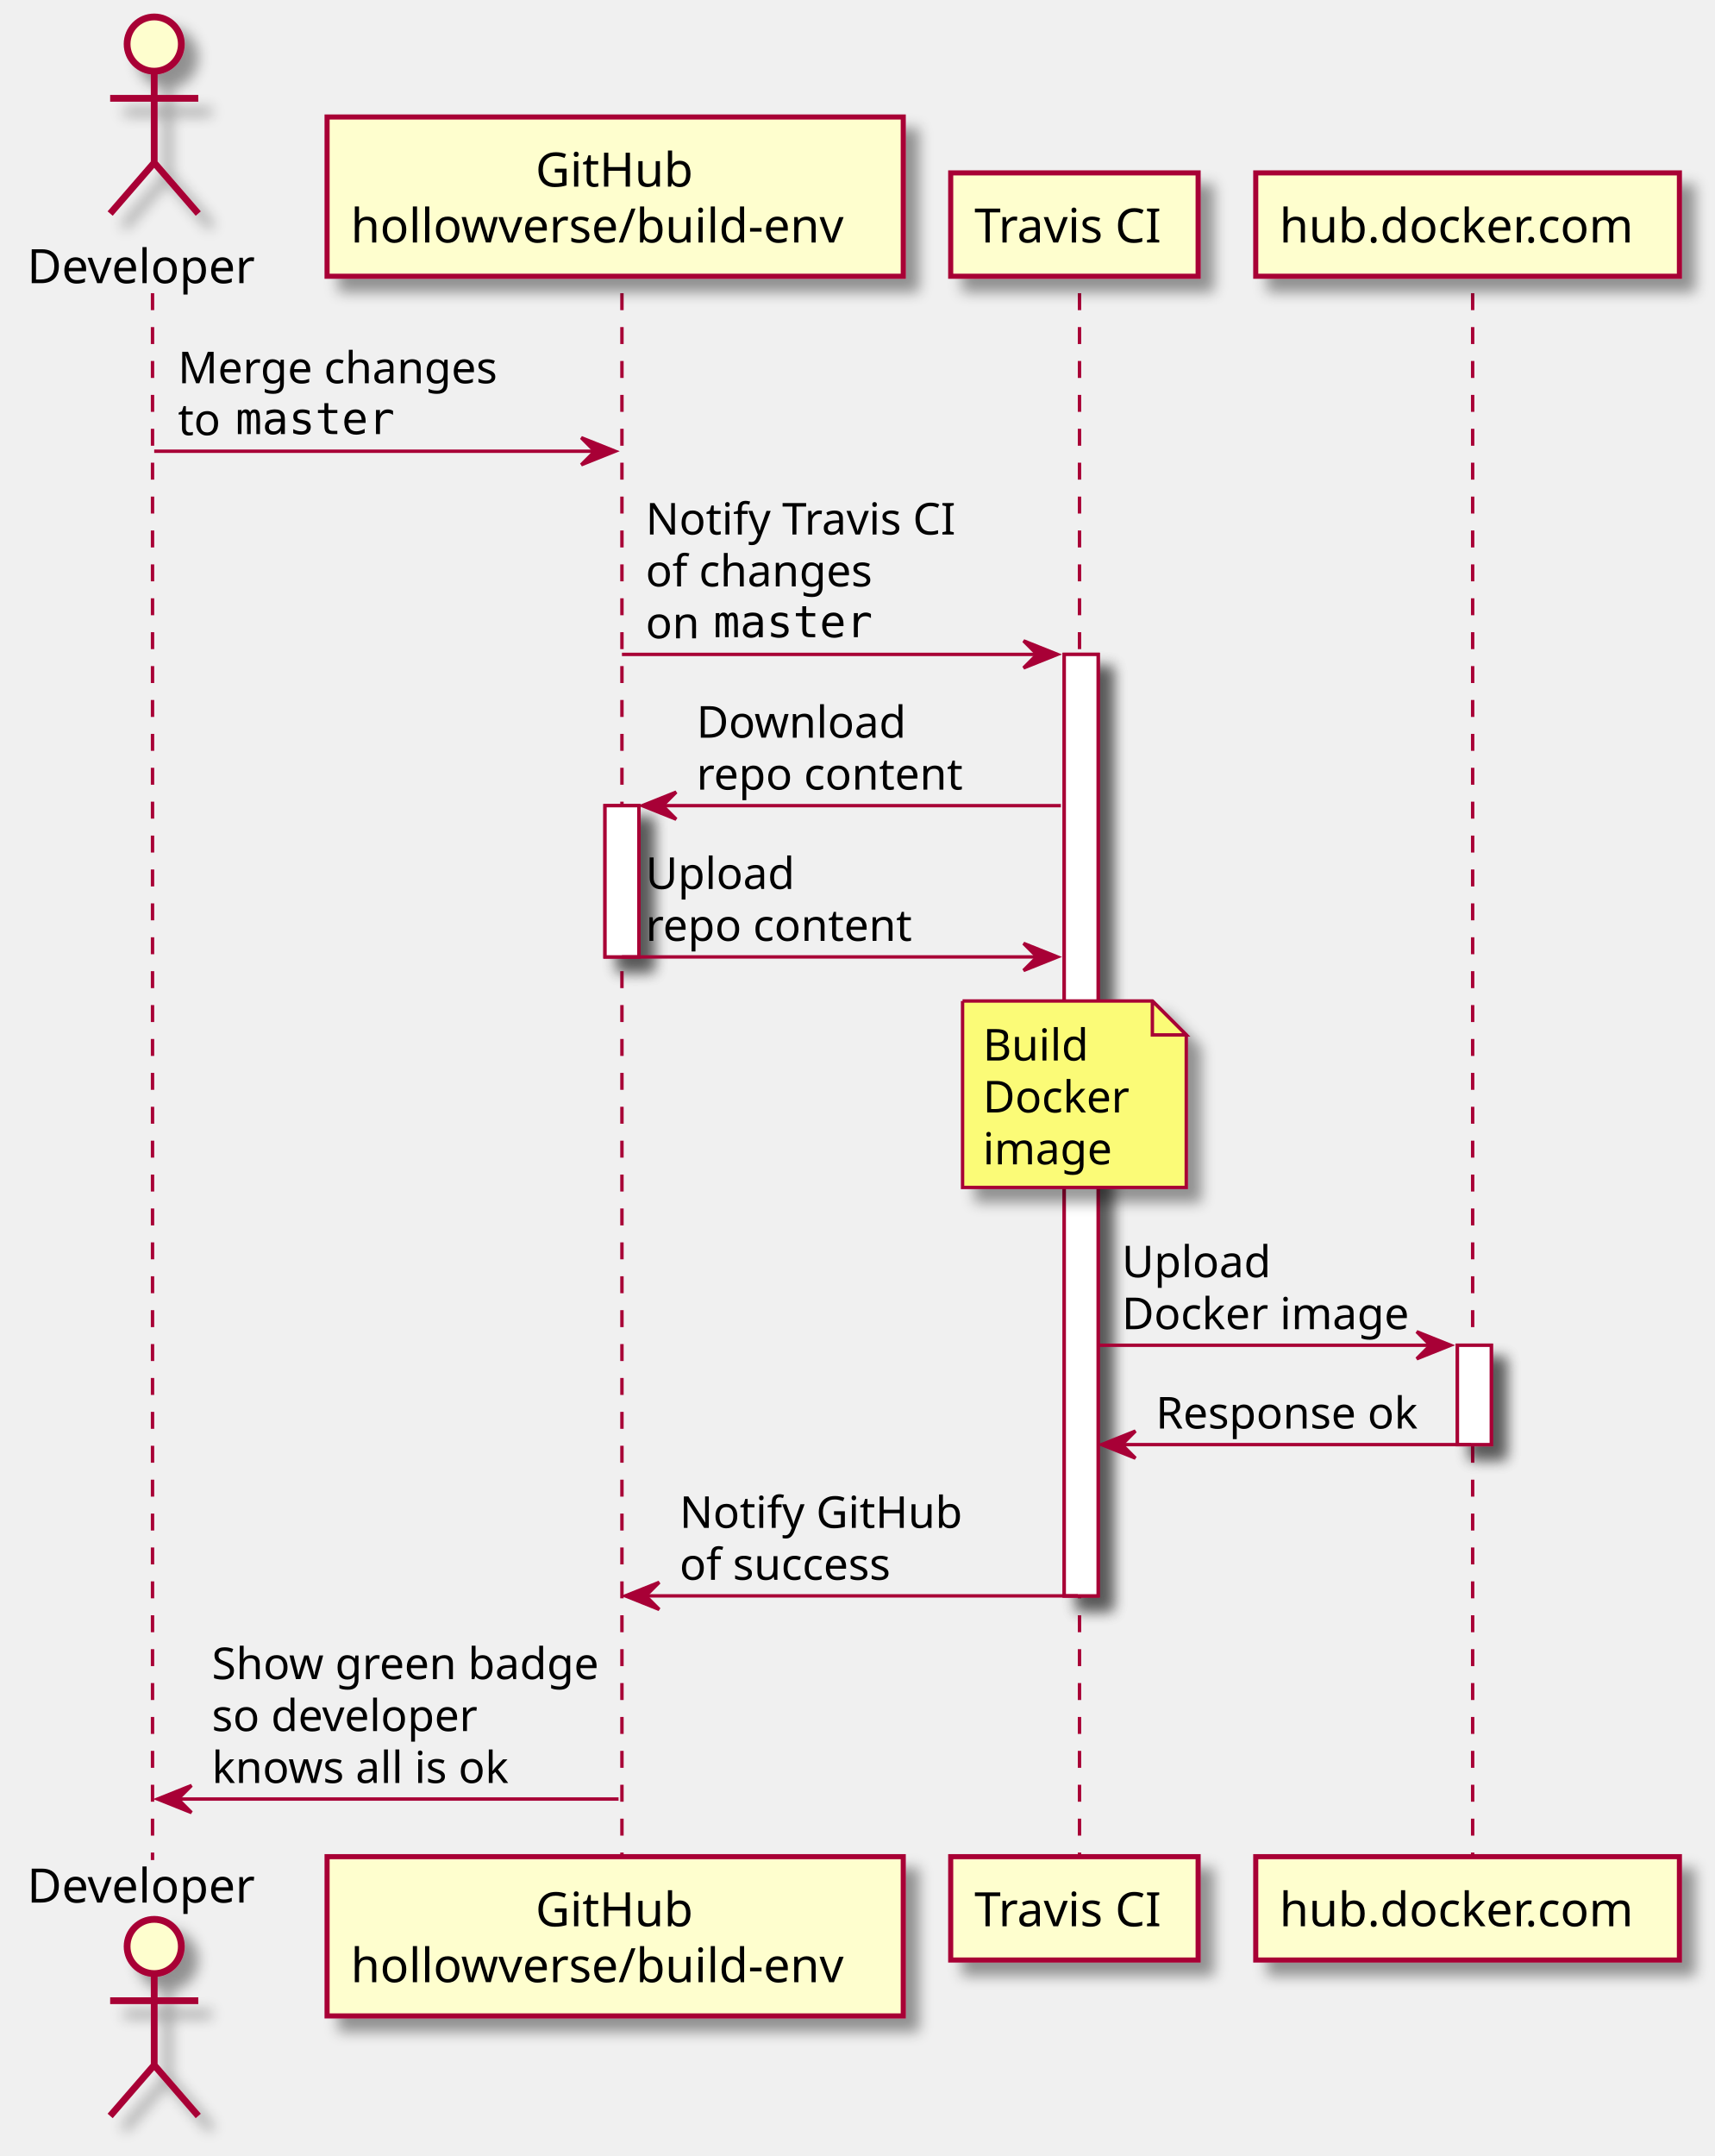
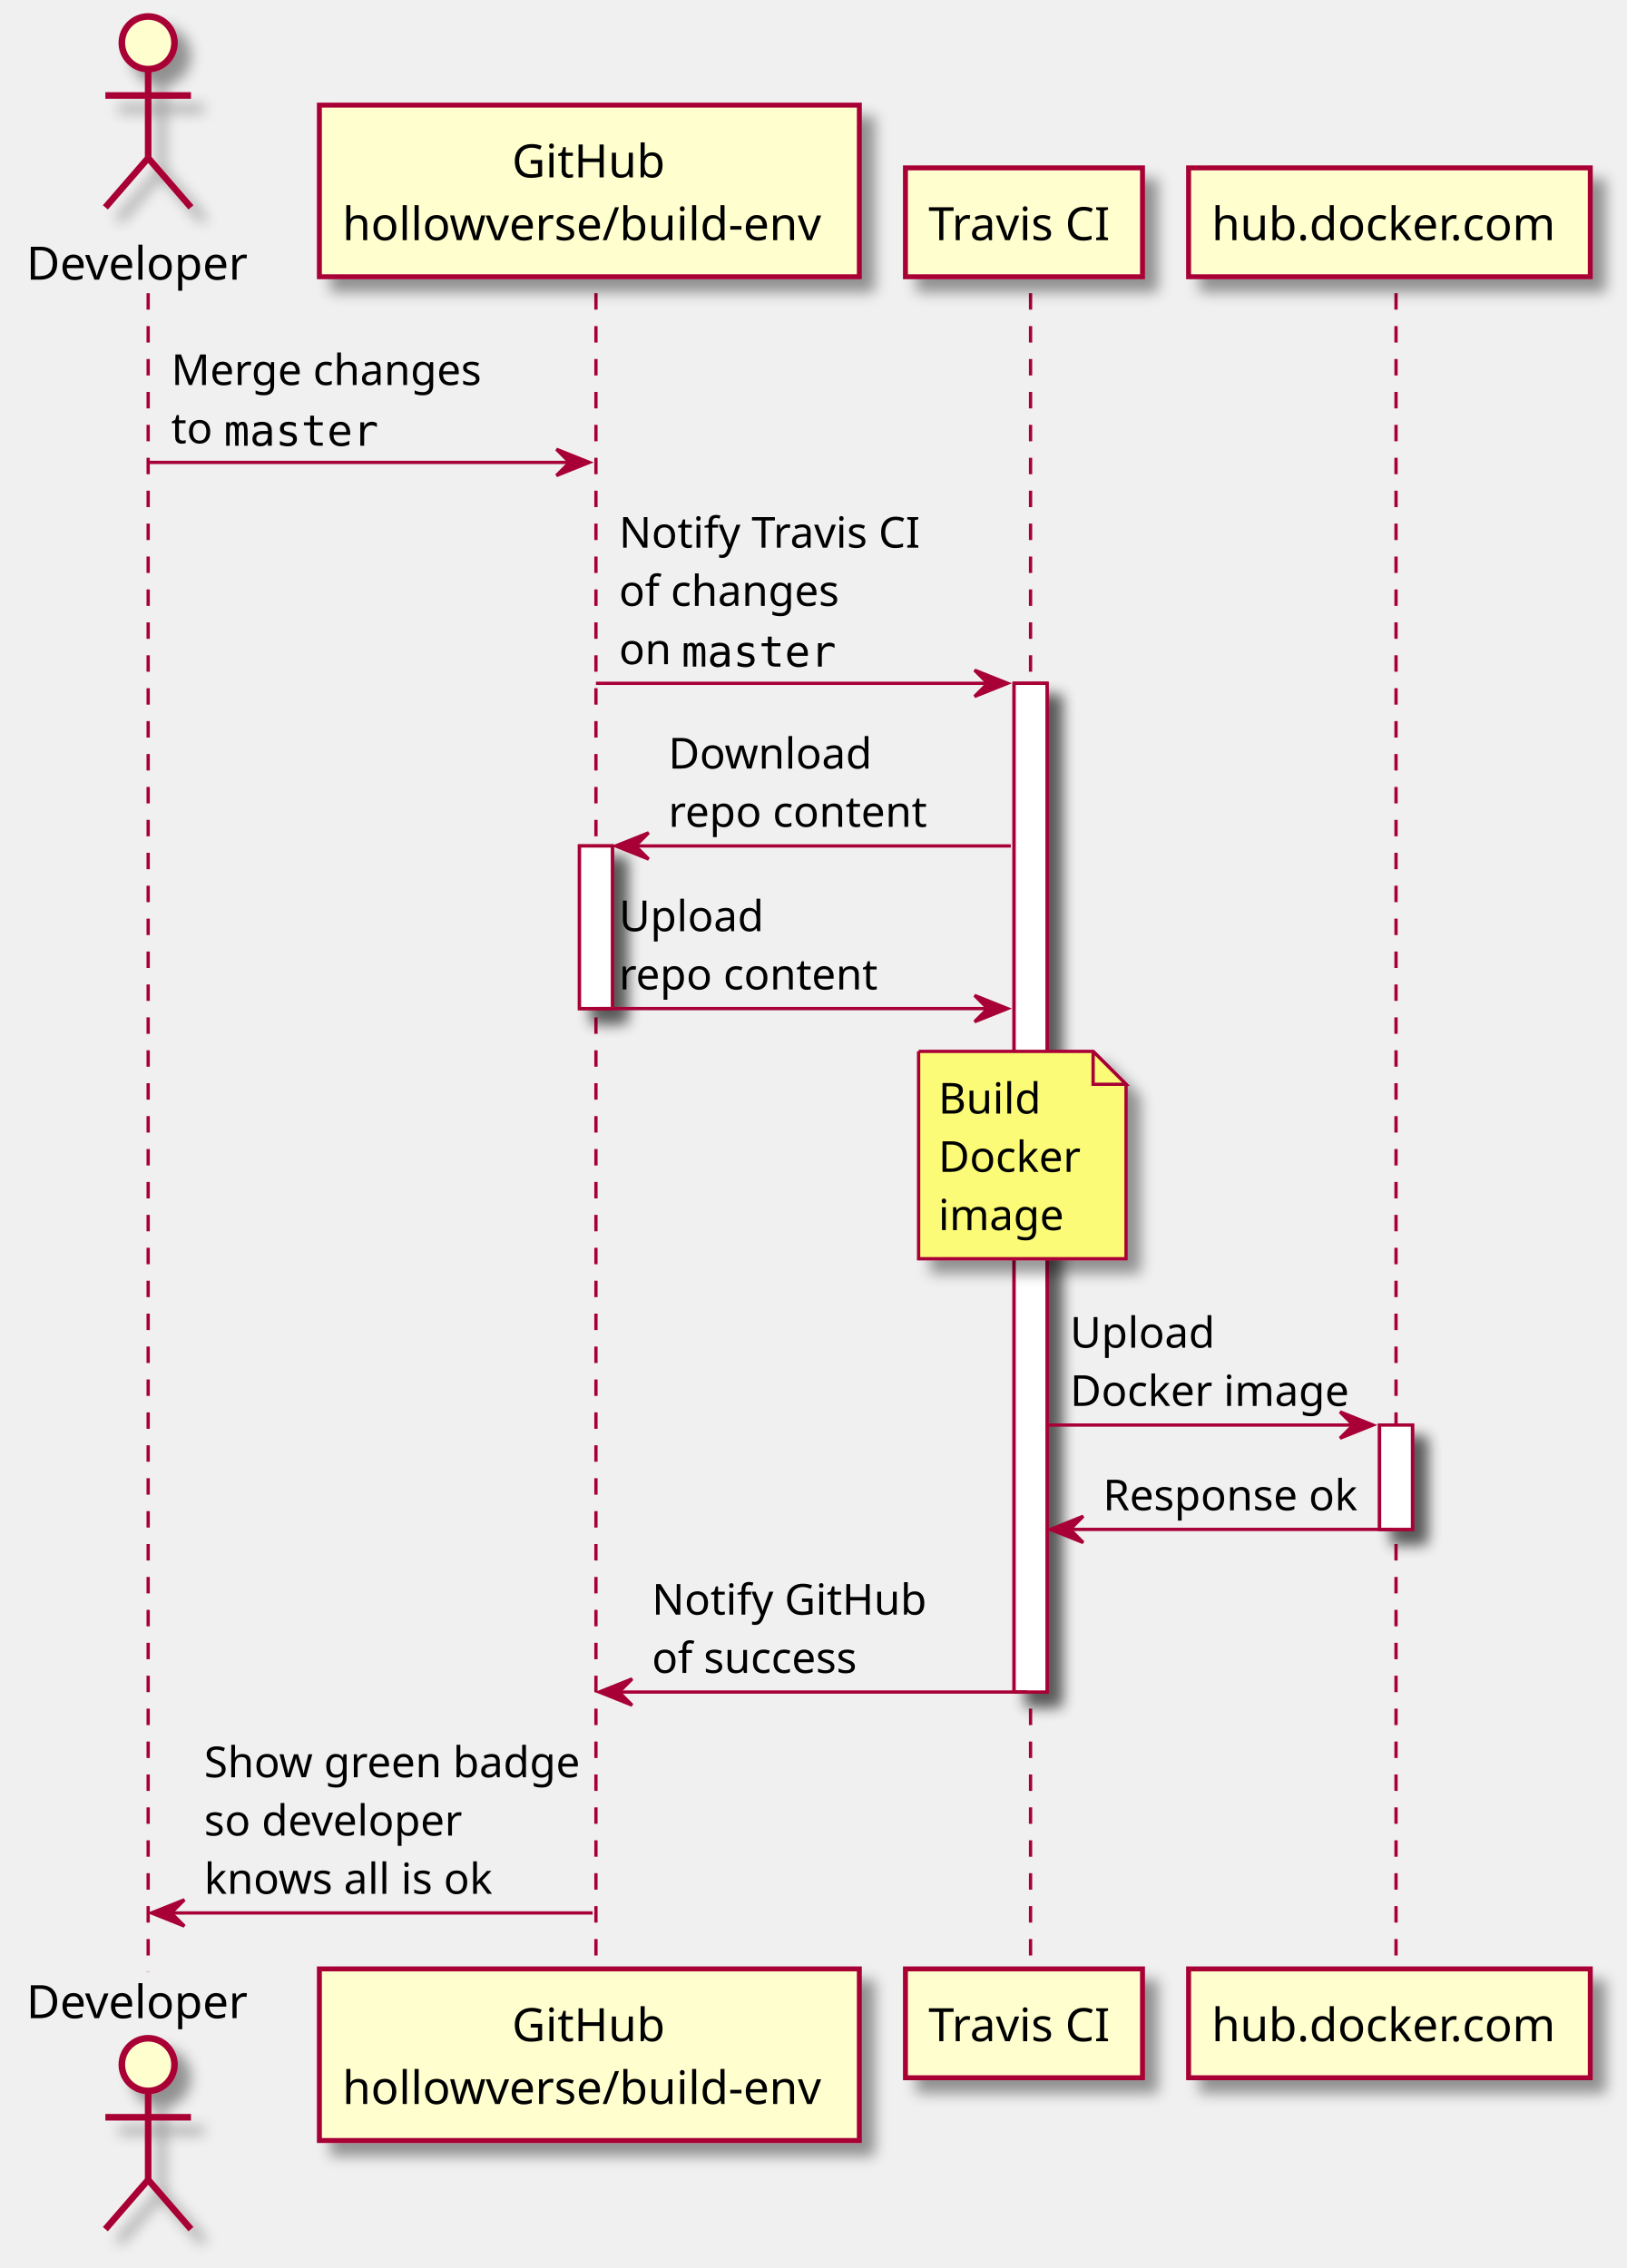
- <svg xmlns="http://www.w3.org/2000/svg" contentScriptType="application/ecmascript" contentStyleType="text/css" height="636px" preserveAspectRatio="none" style="width:506px;height:636px;" version="1.1" viewBox="0 0 506 636" width="506px" zoomAndPan="magnify">
+ <svg xmlns="http://www.w3.org/2000/svg" contentScriptType="application/ecmascript" contentStyleType="text/css" height="689px" preserveAspectRatio="none" style="width:494px;height:689px;" version="1.1" viewBox="0 0 494 689" width="494px" zoomAndPan="magnify">
  <defs>
    <filter height="300%" id="fao8xy4tfvvtq" width="300%" x="-1" y="-1">
      <feGaussianBlur result="blurOut" stdDeviation="2.0" />
      <feColorMatrix in="blurOut" result="blurOut2" type="matrix" values="0 0 0 0 0 0 0 0 0 0 0 0 0 0 0 0 0 0 .4 0" />
      <feOffset dx="4.0" dy="4.0" in="blurOut2" result="blurOut3" />
      <feBlend in="SourceGraphic" in2="blurOut3" mode="normal" />
    </filter>
  </defs>
  <g>
-     <rect fill="#FFFFFF" filter="url(#fao8xy4tfvvtq)" height="44.621" style="stroke: #A80036; stroke-width: 1.0;" width="10" x="178.5" y="237.662" />
-     <rect fill="#FFFFFF" filter="url(#fao8xy4tfvvtq)" height="277.727" style="stroke: #A80036; stroke-width: 1.0;" width="10" x="314" y="193.041" />
-     <rect fill="#FFFFFF" filter="url(#fao8xy4tfvvtq)" height="29.311" style="stroke: #A80036; stroke-width: 1.0;" width="10" x="430" y="396.836" />
-     <line style="stroke: #A80036; stroke-width: 1.0; stroke-dasharray: 5.0,5.0;" x1="45" x2="45" y1="86.488" y2="548.699" />
-     <line style="stroke: #A80036; stroke-width: 1.0; stroke-dasharray: 5.0,5.0;" x1="183.5" x2="183.5" y1="86.488" y2="548.699" />
-     <line style="stroke: #A80036; stroke-width: 1.0; stroke-dasharray: 5.0,5.0;" x1="318.5" x2="318.5" y1="86.488" y2="548.699" />
-     <line style="stroke: #A80036; stroke-width: 1.0; stroke-dasharray: 5.0,5.0;" x1="434.5" x2="434.5" y1="86.488" y2="548.699" />
-     <text fill="#000000" font-family="sans-serif" font-size="14" lengthAdjust="spacingAndGlyphs" textLength="69" x="8" y="83.535">Developer</text>
-     <ellipse cx="45.5" cy="13" fill="#FEFECE" filter="url(#fao8xy4tfvvtq)" rx="8" ry="8" style="stroke: #A80036; stroke-width: 2.0;" />
-     <path d="M45.5,21 L45.5,48 M32.5,29 L58.5,29 M45.5,48 L32.5,63 M45.5,48 L58.5,63 " fill="none" filter="url(#fao8xy4tfvvtq)" style="stroke: #A80036; stroke-width: 2.0;" />
-     <text fill="#000000" font-family="sans-serif" font-size="14" lengthAdjust="spacingAndGlyphs" textLength="69" x="8" y="561.234">Developer</text>
-     <ellipse cx="45.5" cy="574.188" fill="#FEFECE" filter="url(#fao8xy4tfvvtq)" rx="8" ry="8" style="stroke: #A80036; stroke-width: 2.0;" />
-     <path d="M45.5,582.188 L45.5,609.188 M32.5,590.188 L58.5,590.188 M45.5,609.188 L32.5,624.188 M45.5,609.188 L58.5,624.188 " fill="none" filter="url(#fao8xy4tfvvtq)" style="stroke: #A80036; stroke-width: 2.0;" />
-     <rect fill="#FEFECE" filter="url(#fao8xy4tfvvtq)" height="46.977" style="stroke: #A80036; stroke-width: 1.5;" width="170" x="96.5" y="34.512" />
-     <text fill="#000000" font-family="sans-serif" font-size="14" lengthAdjust="spacingAndGlyphs" textLength="47" x="158" y="55.047">GitHub</text>
-     <text fill="#000000" font-family="sans-serif" font-size="14" lengthAdjust="spacingAndGlyphs" textLength="156" x="103.5" y="71.535">hollowverse/build-env</text>
-     <rect fill="#FEFECE" filter="url(#fao8xy4tfvvtq)" height="46.977" style="stroke: #A80036; stroke-width: 1.5;" width="170" x="96.5" y="547.699" />
-     <text fill="#000000" font-family="sans-serif" font-size="14" lengthAdjust="spacingAndGlyphs" textLength="47" x="158" y="568.234">GitHub</text>
-     <text fill="#000000" font-family="sans-serif" font-size="14" lengthAdjust="spacingAndGlyphs" textLength="156" x="103.5" y="584.723">hollowverse/build-env</text>
-     <rect fill="#FEFECE" filter="url(#fao8xy4tfvvtq)" height="30.488" style="stroke: #A80036; stroke-width: 1.5;" width="73" x="280.5" y="51" />
-     <text fill="#000000" font-family="sans-serif" font-size="14" lengthAdjust="spacingAndGlyphs" textLength="59" x="287.5" y="71.535">Travis CI</text>
-     <rect fill="#FEFECE" filter="url(#fao8xy4tfvvtq)" height="30.488" style="stroke: #A80036; stroke-width: 1.5;" width="73" x="280.5" y="547.699" />
-     <text fill="#000000" font-family="sans-serif" font-size="14" lengthAdjust="spacingAndGlyphs" textLength="59" x="287.5" y="568.234">Travis CI</text>
-     <rect fill="#FEFECE" filter="url(#fao8xy4tfvvtq)" height="30.488" style="stroke: #A80036; stroke-width: 1.5;" width="125" x="370.5" y="51" />
-     <text fill="#000000" font-family="sans-serif" font-size="14" lengthAdjust="spacingAndGlyphs" textLength="111" x="377.5" y="71.535">hub.docker.com</text>
-     <rect fill="#FEFECE" filter="url(#fao8xy4tfvvtq)" height="30.488" style="stroke: #A80036; stroke-width: 1.5;" width="125" x="370.5" y="547.699" />
-     <text fill="#000000" font-family="sans-serif" font-size="14" lengthAdjust="spacingAndGlyphs" textLength="111" x="377.5" y="568.234">hub.docker.com</text>
-     <rect fill="#FFFFFF" filter="url(#fao8xy4tfvvtq)" height="44.621" style="stroke: #A80036; stroke-width: 1.0;" width="10" x="178.5" y="237.662" />
-     <rect fill="#FFFFFF" filter="url(#fao8xy4tfvvtq)" height="277.727" style="stroke: #A80036; stroke-width: 1.0;" width="10" x="314" y="193.041" />
-     <rect fill="#FFFFFF" filter="url(#fao8xy4tfvvtq)" height="29.311" style="stroke: #A80036; stroke-width: 1.0;" width="10" x="430" y="396.836" />
-     <polygon fill="#A80036" points="171.5,129.109,181.5,133.109,171.5,137.109,175.5,133.109" style="stroke: #A80036; stroke-width: 1.0;" />
-     <line style="stroke: #A80036; stroke-width: 1.0;" x1="45.5" x2="177.5" y1="133.109" y2="133.109" />
-     <text fill="#000000" font-family="sans-serif" font-size="13" lengthAdjust="spacingAndGlyphs" textLength="94" x="52.5" y="113.057">Merge changes</text>
-     <text fill="#000000" font-family="sans-serif" font-size="13" lengthAdjust="spacingAndGlyphs" textLength="13" x="52.5" y="128.367">to</text>
-     <text fill="#000000" font-family="monospace" font-size="13" lengthAdjust="spacingAndGlyphs" textLength="48" x="69.5" y="128.043">master</text>
-     <polygon fill="#A80036" points="302,189.041,312,193.041,302,197.041,306,193.041" style="stroke: #A80036; stroke-width: 1.0;" />
-     <line style="stroke: #A80036; stroke-width: 1.0;" x1="183.5" x2="308" y1="193.041" y2="193.041" />
-     <text fill="#000000" font-family="sans-serif" font-size="13" lengthAdjust="spacingAndGlyphs" textLength="98" x="190.5" y="157.678">Notify Travis CI</text>
-     <text fill="#000000" font-family="sans-serif" font-size="13" lengthAdjust="spacingAndGlyphs" textLength="69" x="190.5" y="172.988">of changes</text>
-     <text fill="#000000" font-family="sans-serif" font-size="13" lengthAdjust="spacingAndGlyphs" textLength="16" x="190.5" y="188.299">on</text>
-     <text fill="#000000" font-family="monospace" font-size="13" lengthAdjust="spacingAndGlyphs" textLength="48" x="210.5" y="187.975">master</text>
-     <polygon fill="#A80036" points="199.5,233.662,189.5,237.662,199.5,241.662,195.5,237.662" style="stroke: #A80036; stroke-width: 1.0;" />
-     <line style="stroke: #A80036; stroke-width: 1.0;" x1="193.5" x2="313" y1="237.662" y2="237.662" />
-     <text fill="#000000" font-family="sans-serif" font-size="13" lengthAdjust="spacingAndGlyphs" textLength="63" x="205.5" y="217.609">Download</text>
-     <text fill="#000000" font-family="sans-serif" font-size="13" lengthAdjust="spacingAndGlyphs" textLength="80" x="205.5" y="232.92">repo content</text>
-     <polygon fill="#A80036" points="302,278.283,312,282.283,302,286.283,306,282.283" style="stroke: #A80036; stroke-width: 1.0;" />
-     <line style="stroke: #A80036; stroke-width: 1.0;" x1="183.5" x2="308" y1="282.283" y2="282.283" />
-     <text fill="#000000" font-family="sans-serif" font-size="13" lengthAdjust="spacingAndGlyphs" textLength="44" x="190.5" y="262.231">Upload</text>
-     <text fill="#000000" font-family="sans-serif" font-size="13" lengthAdjust="spacingAndGlyphs" textLength="80" x="190.5" y="277.541">repo content</text>
-     <path d="M284,295.283 L284,350.283 L350,350.283 L350,305.283 L340,295.283 L284,295.283 " fill="#FBFB77" filter="url(#fao8xy4tfvvtq)" style="stroke: #A80036; stroke-width: 1.0;" />
-     <path d="M340,295.283 L340,305.283 L350,305.283 L340,295.283 " fill="#FBFB77" style="stroke: #A80036; stroke-width: 1.0;" />
-     <text fill="#000000" font-family="sans-serif" font-size="13" lengthAdjust="spacingAndGlyphs" textLength="31" x="290" y="312.852">Build</text>
-     <text fill="#000000" font-family="sans-serif" font-size="13" lengthAdjust="spacingAndGlyphs" textLength="45" x="290" y="328.162">Docker</text>
-     <text fill="#000000" font-family="sans-serif" font-size="13" lengthAdjust="spacingAndGlyphs" textLength="38" x="290" y="343.473">image</text>
-     <polygon fill="#A80036" points="418,392.836,428,396.836,418,400.836,422,396.836" style="stroke: #A80036; stroke-width: 1.0;" />
-     <line style="stroke: #A80036; stroke-width: 1.0;" x1="324" x2="424" y1="396.836" y2="396.836" />
-     <text fill="#000000" font-family="sans-serif" font-size="13" lengthAdjust="spacingAndGlyphs" textLength="44" x="331" y="376.783">Upload</text>
-     <text fill="#000000" font-family="sans-serif" font-size="13" lengthAdjust="spacingAndGlyphs" textLength="87" x="331" y="392.094">Docker image</text>
-     <polygon fill="#A80036" points="335,422.147,325,426.147,335,430.147,331,426.147" style="stroke: #A80036; stroke-width: 1.0;" />
-     <line style="stroke: #A80036; stroke-width: 1.0;" x1="329" x2="434" y1="426.147" y2="426.147" />
-     <text fill="#000000" font-family="sans-serif" font-size="13" lengthAdjust="spacingAndGlyphs" textLength="80" x="341" y="421.404">Response ok</text>
-     <polygon fill="#A80036" points="194.5,466.768,184.5,470.768,194.5,474.768,190.5,470.768" style="stroke: #A80036; stroke-width: 1.0;" />
-     <line style="stroke: #A80036; stroke-width: 1.0;" x1="188.5" x2="318" y1="470.768" y2="470.768" />
-     <text fill="#000000" font-family="sans-serif" font-size="13" lengthAdjust="spacingAndGlyphs" textLength="87" x="200.5" y="450.715">Notify GitHub</text>
-     <text fill="#000000" font-family="sans-serif" font-size="13" lengthAdjust="spacingAndGlyphs" textLength="67" x="200.5" y="466.025">of success</text>
-     <polygon fill="#A80036" points="56.5,526.699,46.5,530.699,56.5,534.699,52.5,530.699" style="stroke: #A80036; stroke-width: 1.0;" />
-     <line style="stroke: #A80036; stroke-width: 1.0;" x1="50.5" x2="182.5" y1="530.699" y2="530.699" />
-     <text fill="#000000" font-family="sans-serif" font-size="13" lengthAdjust="spacingAndGlyphs" textLength="114" x="62.5" y="495.336">Show green badge</text>
-     <text fill="#000000" font-family="sans-serif" font-size="13" lengthAdjust="spacingAndGlyphs" textLength="80" x="62.5" y="510.647">so developer</text>
-     <text fill="#000000" font-family="sans-serif" font-size="13" lengthAdjust="spacingAndGlyphs" textLength="95" x="62.5" y="525.957">knows all is ok</text>
+     <rect fill="#FFFFFF" filter="url(#fao8xy4tfvvtq)" height="49.407" style="stroke: #A80036; stroke-width: 1.0;" width="10" x="176" y="256.991" />
+     <rect fill="#FFFFFF" filter="url(#fao8xy4tfvvtq)" height="306.443" style="stroke: #A80036; stroke-width: 1.0;" width="10" x="308" y="207.583" />
+     <rect fill="#FFFFFF" filter="url(#fao8xy4tfvvtq)" height="31.704" style="stroke: #A80036; stroke-width: 1.0;" width="10" x="419" y="432.916" />
+     <line style="stroke: #A80036; stroke-width: 1.0; stroke-dasharray: 5.0,5.0;" x1="45" x2="45" y1="89.065" y2="599.138" />
+     <line style="stroke: #A80036; stroke-width: 1.0; stroke-dasharray: 5.0,5.0;" x1="181" x2="181" y1="89.065" y2="599.138" />
+     <line style="stroke: #A80036; stroke-width: 1.0; stroke-dasharray: 5.0,5.0;" x1="313" x2="313" y1="89.065" y2="599.138" />
+     <line style="stroke: #A80036; stroke-width: 1.0; stroke-dasharray: 5.0,5.0;" x1="424" x2="424" y1="89.065" y2="599.138" />
+     <text fill="#000000" font-family="sans-serif" font-size="14" lengthAdjust="spacingAndGlyphs" textLength="68" x="8" y="84.964">Developer</text>
+     <ellipse cx="45" cy="13" fill="#FEFECE" filter="url(#fao8xy4tfvvtq)" rx="8" ry="8" style="stroke: #A80036; stroke-width: 2.0;" />
+     <path d="M45,21 L45,48 M32,29 L58,29 M45,48 L32,63 M45,48 L58,63 " fill="none" filter="url(#fao8xy4tfvvtq)" style="stroke: #A80036; stroke-width: 2.0;" />
+     <text fill="#000000" font-family="sans-serif" font-size="14" lengthAdjust="spacingAndGlyphs" textLength="68" x="8" y="613.102">Developer</text>
+     <ellipse cx="45" cy="627.203" fill="#FEFECE" filter="url(#fao8xy4tfvvtq)" rx="8" ry="8" style="stroke: #A80036; stroke-width: 2.0;" />
+     <path d="M45,635.203 L45,662.203 M32,643.203 L58,643.203 M45,662.203 L32,677.203 M45,662.203 L58,677.203 " fill="none" filter="url(#fao8xy4tfvvtq)" style="stroke: #A80036; stroke-width: 2.0;" />
+     <rect fill="#FEFECE" filter="url(#fao8xy4tfvvtq)" height="52.131" style="stroke: #A80036; stroke-width: 1.5;" width="164" x="97" y="31.935" />
+     <text fill="#000000" font-family="sans-serif" font-size="14" lengthAdjust="spacingAndGlyphs" textLength="47" x="155.5" y="53.898">GitHub</text>
+     <text fill="#000000" font-family="sans-serif" font-size="14" lengthAdjust="spacingAndGlyphs" textLength="150" x="104" y="72.964">hollowverse/build-env</text>
+     <rect fill="#FEFECE" filter="url(#fao8xy4tfvvtq)" height="52.131" style="stroke: #A80036; stroke-width: 1.5;" width="164" x="97" y="598.138" />
+     <text fill="#000000" font-family="sans-serif" font-size="14" lengthAdjust="spacingAndGlyphs" textLength="47" x="155.5" y="620.102">GitHub</text>
+     <text fill="#000000" font-family="sans-serif" font-size="14" lengthAdjust="spacingAndGlyphs" textLength="150" x="104" y="639.167">hollowverse/build-env</text>
+     <rect fill="#FEFECE" filter="url(#fao8xy4tfvvtq)" height="33.065" style="stroke: #A80036; stroke-width: 1.5;" width="72" x="275" y="51" />
+     <text fill="#000000" font-family="sans-serif" font-size="14" lengthAdjust="spacingAndGlyphs" textLength="58" x="282" y="72.964">Travis CI</text>
+     <rect fill="#FEFECE" filter="url(#fao8xy4tfvvtq)" height="33.065" style="stroke: #A80036; stroke-width: 1.5;" width="72" x="275" y="598.138" />
+     <text fill="#000000" font-family="sans-serif" font-size="14" lengthAdjust="spacingAndGlyphs" textLength="58" x="282" y="620.102">Travis CI</text>
+     <rect fill="#FEFECE" filter="url(#fao8xy4tfvvtq)" height="33.065" style="stroke: #A80036; stroke-width: 1.5;" width="122" x="361" y="51" />
+     <text fill="#000000" font-family="sans-serif" font-size="14" lengthAdjust="spacingAndGlyphs" textLength="108" x="368" y="72.964">hub.docker.com</text>
+     <rect fill="#FEFECE" filter="url(#fao8xy4tfvvtq)" height="33.065" style="stroke: #A80036; stroke-width: 1.5;" width="122" x="361" y="598.138" />
+     <text fill="#000000" font-family="sans-serif" font-size="14" lengthAdjust="spacingAndGlyphs" textLength="108" x="368" y="620.102">hub.docker.com</text>
+     <rect fill="#FFFFFF" filter="url(#fao8xy4tfvvtq)" height="49.407" style="stroke: #A80036; stroke-width: 1.0;" width="10" x="176" y="256.991" />
+     <rect fill="#FFFFFF" filter="url(#fao8xy4tfvvtq)" height="306.443" style="stroke: #A80036; stroke-width: 1.0;" width="10" x="308" y="207.583" />
+     <rect fill="#FFFFFF" filter="url(#fao8xy4tfvvtq)" height="31.704" style="stroke: #A80036; stroke-width: 1.0;" width="10" x="419" y="432.916" />
+     <polygon fill="#A80036" points="169,136.473,179,140.473,169,144.473,173,140.473" style="stroke: #A80036; stroke-width: 1.0;" />
+     <line style="stroke: #A80036; stroke-width: 1.0;" x1="45" x2="175" y1="140.473" y2="140.473" />
+     <text fill="#000000" font-family="sans-serif" font-size="13" lengthAdjust="spacingAndGlyphs" textLength="92" x="52" y="116.96">Merge changes</text>
+     <text fill="#000000" font-family="sans-serif" font-size="13" lengthAdjust="spacingAndGlyphs" textLength="13" x="52" y="134.664">to</text>
+     <text fill="#000000" font-family="monospace" font-size="13" lengthAdjust="spacingAndGlyphs" textLength="48" x="68" y="135.407">master</text>
+     <polygon fill="#A80036" points="296,203.583,306,207.583,296,211.583,300,207.583" style="stroke: #A80036; stroke-width: 1.0;" />
+     <line style="stroke: #A80036; stroke-width: 1.0;" x1="181" x2="302" y1="207.583" y2="207.583" />
+     <text fill="#000000" font-family="sans-serif" font-size="13" lengthAdjust="spacingAndGlyphs" textLength="90" x="188" y="166.368">Notify Travis CI</text>
+     <text fill="#000000" font-family="sans-serif" font-size="13" lengthAdjust="spacingAndGlyphs" textLength="65" x="188" y="184.071">of changes</text>
+     <text fill="#000000" font-family="sans-serif" font-size="13" lengthAdjust="spacingAndGlyphs" textLength="16" x="188" y="201.775">on</text>
+     <text fill="#000000" font-family="monospace" font-size="13" lengthAdjust="spacingAndGlyphs" textLength="48" x="207" y="202.518">master</text>
+     <polygon fill="#A80036" points="197,252.991,187,256.991,197,260.991,193,256.991" style="stroke: #A80036; stroke-width: 1.0;" />
+     <line style="stroke: #A80036; stroke-width: 1.0;" x1="191" x2="307" y1="256.991" y2="256.991" />
+     <text fill="#000000" font-family="sans-serif" font-size="13" lengthAdjust="spacingAndGlyphs" textLength="61" x="203" y="233.478">Download</text>
+     <text fill="#000000" font-family="sans-serif" font-size="13" lengthAdjust="spacingAndGlyphs" textLength="78" x="203" y="251.182">repo content</text>
+     <polygon fill="#A80036" points="296,302.398,306,306.398,296,310.398,300,306.398" style="stroke: #A80036; stroke-width: 1.0;" />
+     <line style="stroke: #A80036; stroke-width: 1.0;" x1="181" x2="302" y1="306.398" y2="306.398" />
+     <text fill="#000000" font-family="sans-serif" font-size="13" lengthAdjust="spacingAndGlyphs" textLength="44" x="188" y="282.886">Upload</text>
+     <text fill="#000000" font-family="sans-serif" font-size="13" lengthAdjust="spacingAndGlyphs" textLength="78" x="188" y="300.589">repo content</text>
+     <path d="M279,319.398 L279,382.398 L342,382.398 L342,329.398 L332,319.398 L279,319.398 " fill="#FBFB77" filter="url(#fao8xy4tfvvtq)" style="stroke: #A80036; stroke-width: 1.0;" />
+     <path d="M332,319.398 L332,329.398 L342,329.398 L332,319.398 " fill="#FBFB77" style="stroke: #A80036; stroke-width: 1.0;" />
+     <text fill="#000000" font-family="sans-serif" font-size="13" lengthAdjust="spacingAndGlyphs" textLength="30" x="285" y="338.293">Build</text>
+     <text fill="#000000" font-family="sans-serif" font-size="13" lengthAdjust="spacingAndGlyphs" textLength="42" x="285" y="355.997">Docker</text>
+     <text fill="#000000" font-family="sans-serif" font-size="13" lengthAdjust="spacingAndGlyphs" textLength="37" x="285" y="373.7">image</text>
+     <polygon fill="#A80036" points="407,428.916,417,432.916,407,436.916,411,432.916" style="stroke: #A80036; stroke-width: 1.0;" />
+     <line style="stroke: #A80036; stroke-width: 1.0;" x1="318" x2="413" y1="432.916" y2="432.916" />
+     <text fill="#000000" font-family="sans-serif" font-size="13" lengthAdjust="spacingAndGlyphs" textLength="44" x="325" y="409.404">Upload</text>
+     <text fill="#000000" font-family="sans-serif" font-size="13" lengthAdjust="spacingAndGlyphs" textLength="82" x="325" y="427.107">Docker image</text>
+     <polygon fill="#A80036" points="329,460.62,319,464.62,329,468.62,325,464.62" style="stroke: #A80036; stroke-width: 1.0;" />
+     <line style="stroke: #A80036; stroke-width: 1.0;" x1="323" x2="423" y1="464.62" y2="464.62" />
+     <text fill="#000000" font-family="sans-serif" font-size="13" lengthAdjust="spacingAndGlyphs" textLength="76" x="335" y="458.811">Response ok</text>
+     <polygon fill="#A80036" points="192,510.027,182,514.027,192,518.027,188,514.027" style="stroke: #A80036; stroke-width: 1.0;" />
+     <line style="stroke: #A80036; stroke-width: 1.0;" x1="186" x2="312" y1="514.027" y2="514.027" />
+     <text fill="#000000" font-family="sans-serif" font-size="13" lengthAdjust="spacingAndGlyphs" textLength="83" x="198" y="490.515">Notify GitHub</text>
+     <text fill="#000000" font-family="sans-serif" font-size="13" lengthAdjust="spacingAndGlyphs" textLength="60" x="198" y="508.218">of success</text>
+     <polygon fill="#A80036" points="56,577.138,46,581.138,56,585.138,52,581.138" style="stroke: #A80036; stroke-width: 1.0;" />
+     <line style="stroke: #A80036; stroke-width: 1.0;" x1="50" x2="180" y1="581.138" y2="581.138" />
+     <text fill="#000000" font-family="sans-serif" font-size="13" lengthAdjust="spacingAndGlyphs" textLength="112" x="62" y="539.922">Show green badge</text>
+     <text fill="#000000" font-family="sans-serif" font-size="13" lengthAdjust="spacingAndGlyphs" textLength="77" x="62" y="557.625">so developer</text>
+     <text fill="#000000" font-family="sans-serif" font-size="13" lengthAdjust="spacingAndGlyphs" textLength="85" x="62" y="575.329">knows all is ok</text>
  </g>
</svg>
